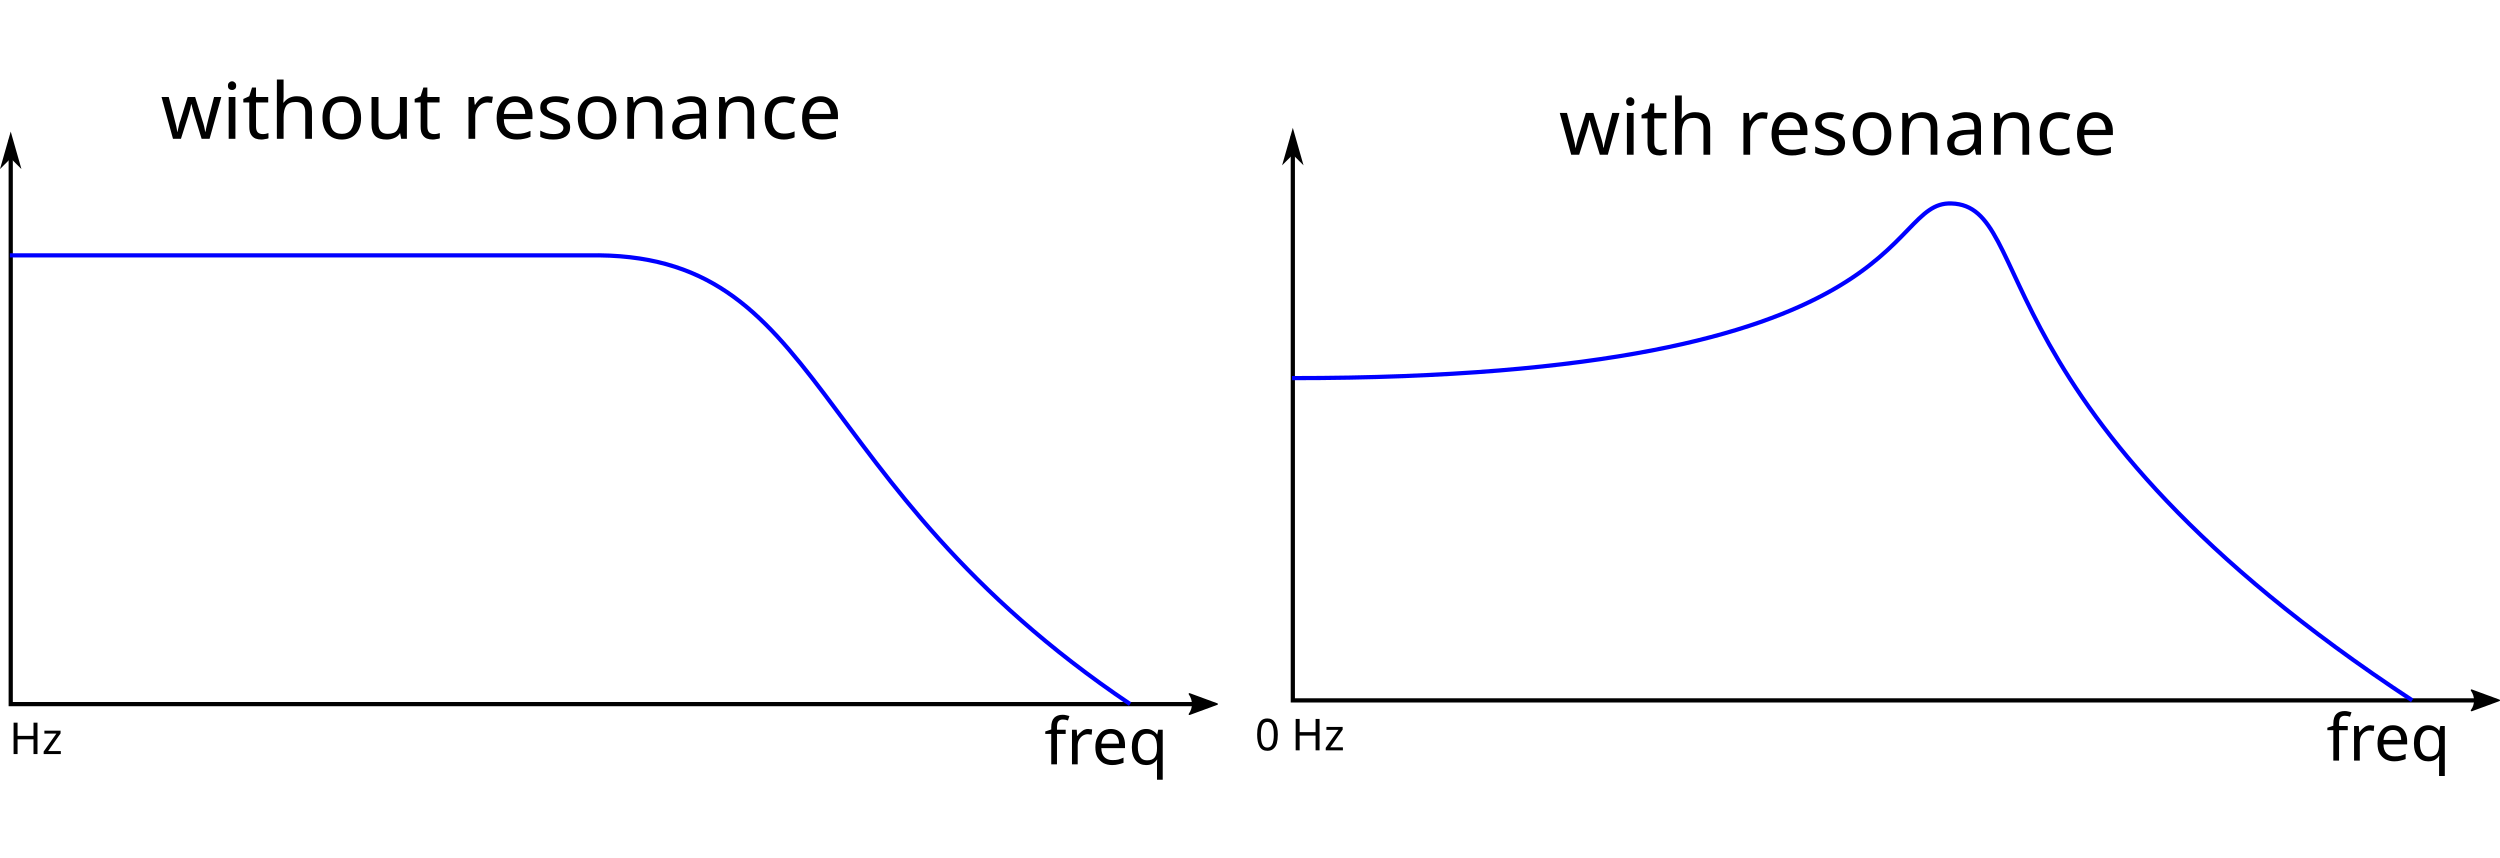
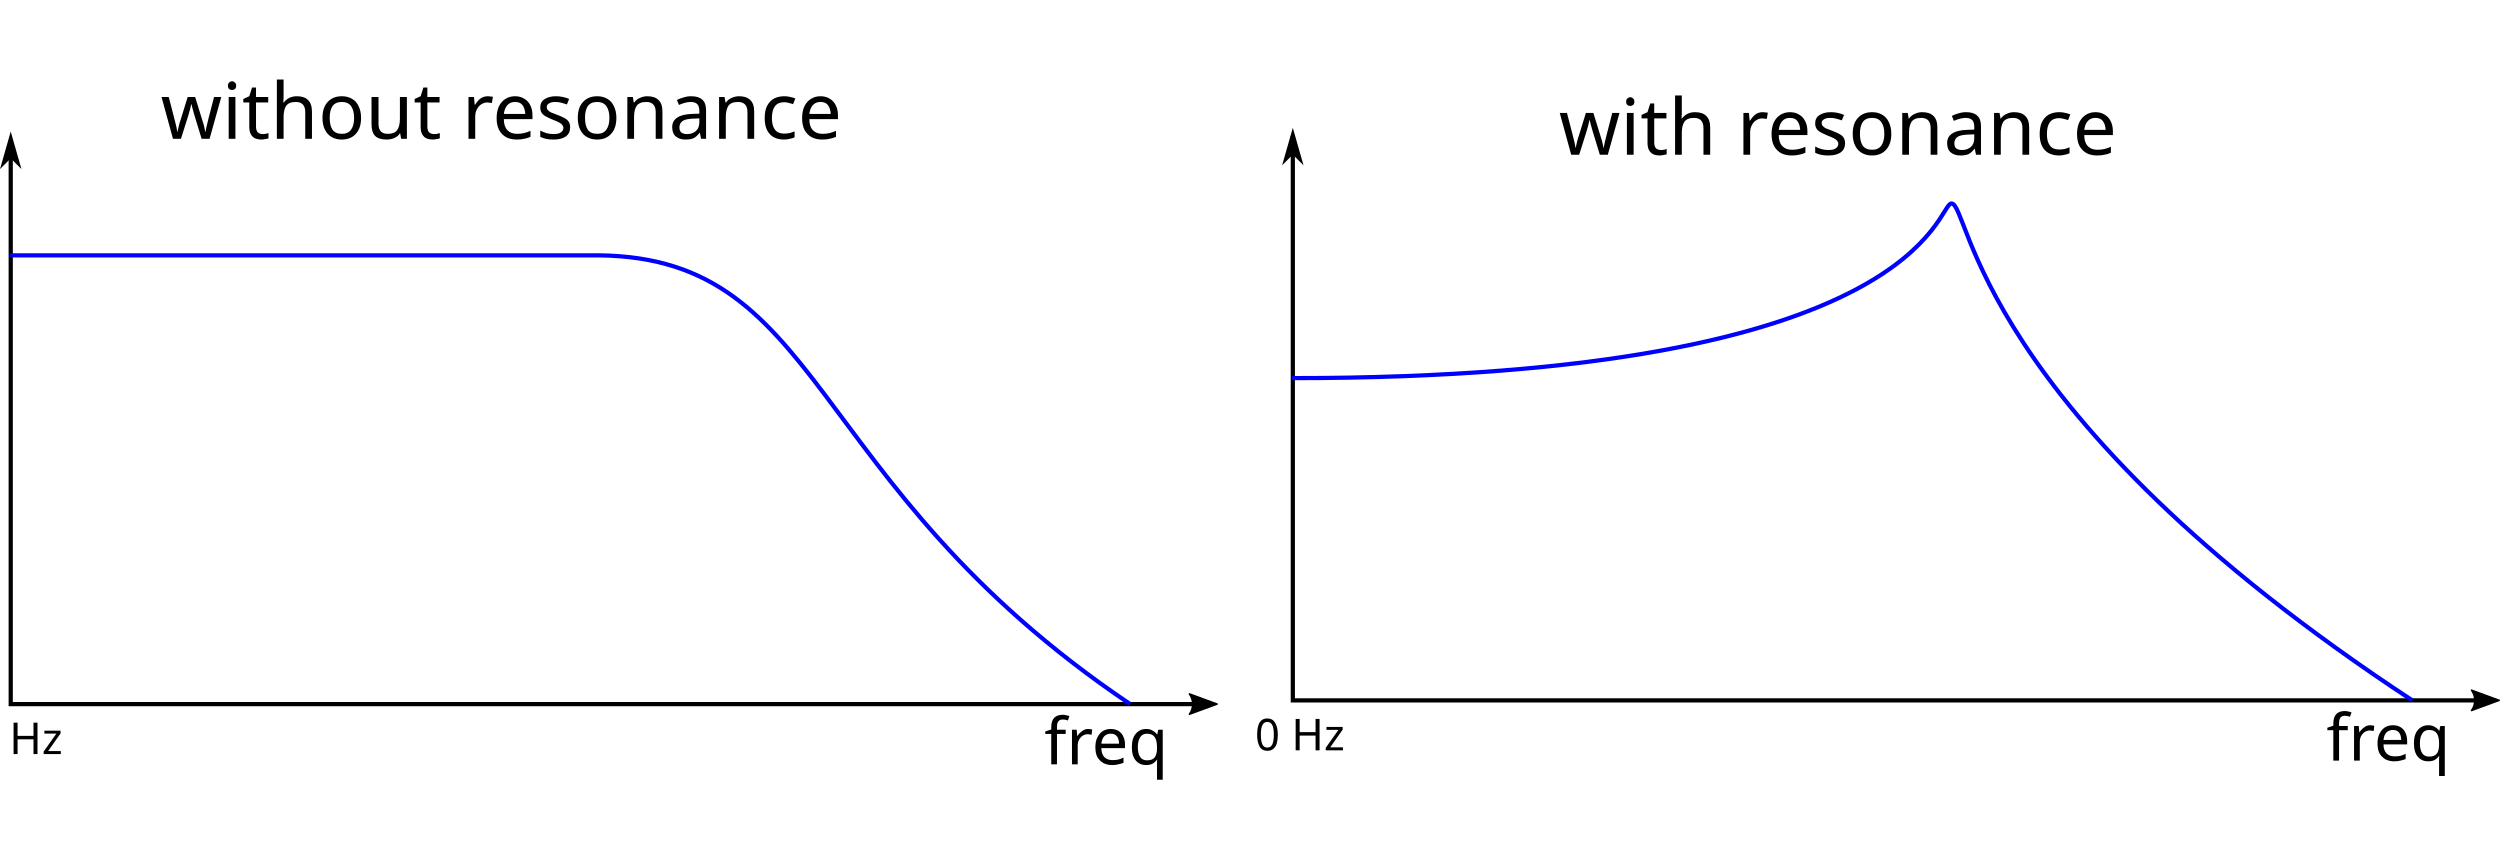
<svg xmlns="http://www.w3.org/2000/svg" width="156.903mm" height="53.814mm" viewBox="0 0 156.903 53.814" version="1.1" id="svg8">
  <defs id="defs2">
    <marker orient="auto" refY="0" refX="0" id="marker1164" style="overflow:visible">
      <path id="path1162" d="M 0,0 5,-5 -12.5,0 5,5 Z" style="fill:#333333;fill-opacity:1;fill-rule:evenodd;stroke:#333333;stroke-width:1pt;stroke-opacity:1" transform="matrix(-0.4,0,0,-0.4,-4,0)" />
    </marker>
    <marker orient="auto-start-reverse" refY="3" refX="5" id="ExperimentalArrow">
      <path id="path1146" d="M 10,3 0,6 V 0 Z" style="fill:context-stroke;stroke:#000000;stroke-opacity:1" />
    </marker>
    <marker orient="auto" refY="0" refX="0" id="Arrow1Mend" style="overflow:visible">
      <path id="path902" d="M 0,0 5,-5 -12.5,0 5,5 Z" style="fill:#000000;fill-opacity:1;fill-rule:evenodd;stroke:#000000;stroke-width:1pt;stroke-opacity:1" transform="matrix(-0.4,0,0,-0.4,-4,0)" />
    </marker>
    <marker orient="auto" refY="0" refX="0" id="marker1156" style="overflow:visible">
      <path id="path899" d="M 0,0 5,-5 -12.5,0 5,5 Z" style="fill:#333333;fill-opacity:1;fill-rule:evenodd;stroke:#333333;stroke-width:1pt;stroke-opacity:1" transform="matrix(0.4,0,0,0.4,4,0)" />
    </marker>
    <marker orient="auto" refY="0" refX="0" id="Arrow2Mend" style="overflow:visible">
      <path id="path844" style="fill:#000000;fill-opacity:1;fill-rule:evenodd;stroke:#000000;stroke-width:0.625;stroke-linejoin:round;stroke-opacity:1" d="M 8.719,4.034 -2.207,0.016 8.719,-4.002 c -1.745,2.372 -1.735,5.617 -6e-7,8.035 z" transform="scale(-0.6)" />
    </marker>
    <marker orient="auto" refY="0" refX="0" id="marker1221" style="overflow:visible">
      <path id="path1219" style="fill:#000000;fill-opacity:1;fill-rule:evenodd;stroke:#000000;stroke-width:0.625;stroke-linejoin:round;stroke-opacity:1" d="M 8.719,4.034 -2.207,0.016 8.719,-4.002 c -1.745,2.372 -1.735,5.617 -6e-7,8.035 z" transform="matrix(-1.1,0,0,-1.1,-1.1,0)" />
    </marker>
    <marker orient="auto" refY="0" refX="0" id="Arrow1Mstart" style="overflow:visible">
      <path id="path823" d="M 0,0 5,-5 -12.5,0 5,5 Z" style="fill:#000000;fill-opacity:1;fill-rule:evenodd;stroke:#000000;stroke-width:1pt;stroke-opacity:1" transform="matrix(0.4,0,0,0.4,4,0)" />
    </marker>
    <marker orient="auto" refY="0" refX="0" id="Arrow2Lend" style="overflow:visible">
      <path id="path838" style="fill:#000000;fill-opacity:1;fill-rule:evenodd;stroke:#000000;stroke-width:0.625;stroke-linejoin:round;stroke-opacity:1" d="M 8.719,4.034 -2.207,0.016 8.719,-4.002 c -1.745,2.372 -1.735,5.617 -6e-7,8.035 z" transform="matrix(-1.1,0,0,-1.1,-1.1,0)" />
    </marker>
    <marker orient="auto" refY="0" refX="0" id="Arrow2Lstart" style="overflow:visible">
      <path id="path835" style="fill:#000000;fill-opacity:1;fill-rule:evenodd;stroke:#000000;stroke-width:0.625;stroke-linejoin:round;stroke-opacity:1" d="M 8.719,4.034 -2.207,0.016 8.719,-4.002 c -1.745,2.372 -1.735,5.617 -6e-7,8.035 z" transform="matrix(1.1,0,0,1.1,1.1,0)" />
    </marker>
    <marker orient="auto" refY="0" refX="0" id="Arrow1Lstart" style="overflow:visible">
      <path id="path817" d="M 0,0 5,-5 -12.5,0 5,5 Z" style="fill:#000000;fill-opacity:1;fill-rule:evenodd;stroke:#000000;stroke-width:1pt;stroke-opacity:1" transform="matrix(0.8,0,0,0.8,10,0)" />
    </marker>
    <marker orient="auto" refY="0" refX="0" id="Arrow1Mstart-7" style="overflow:visible">
      <path id="path823-5" d="M 0,0 5,-5 -12.5,0 5,5 Z" style="fill:#000000;fill-opacity:1;fill-rule:evenodd;stroke:#000000;stroke-width:1pt;stroke-opacity:1" transform="matrix(0.4,0,0,0.4,4,0)" />
    </marker>
    <marker orient="auto" refY="0" refX="0" id="Arrow2Mend-3" style="overflow:visible">
      <path id="path844-5" style="fill:#000000;fill-opacity:1;fill-rule:evenodd;stroke:#000000;stroke-width:0.625;stroke-linejoin:round;stroke-opacity:1" d="M 8.719,4.034 -2.207,0.016 8.719,-4.002 c -1.745,2.372 -1.735,5.617 -6e-7,8.035 z" transform="scale(-0.6)" />
    </marker>
    <marker orient="auto" refY="0" refX="0" id="Arrow1Mstart-7-0" style="overflow:visible">
      <path id="path823-5-9" d="M 0,0 5,-5 -12.5,0 5,5 Z" style="fill:#000000;fill-opacity:1;fill-rule:evenodd;stroke:#000000;stroke-width:1pt;stroke-opacity:1" transform="matrix(0.4,0,0,0.4,4,0)" />
    </marker>
    <marker orient="auto" refY="0" refX="0" id="Arrow2Mend-3-3" style="overflow:visible">
      <path id="path844-5-6" style="fill:#000000;fill-opacity:1;fill-rule:evenodd;stroke:#000000;stroke-width:0.625;stroke-linejoin:round;stroke-opacity:1" d="M 8.719,4.034 -2.207,0.016 8.719,-4.002 c -1.745,2.372 -1.735,5.617 -6e-7,8.035 z" transform="scale(-0.6)" />
    </marker>
    <marker orient="auto" refY="0" refX="0" id="Arrow1Mstart-3" style="overflow:visible">
      <path id="path823-6" d="M 0,0 5,-5 -12.5,0 5,5 Z" style="fill:#000000;fill-opacity:1;fill-rule:evenodd;stroke:#000000;stroke-width:1pt;stroke-opacity:1" transform="matrix(0.4,0,0,0.4,4,0)" />
    </marker>
    <marker orient="auto" refY="0" refX="0" id="Arrow2Mend-7" style="overflow:visible">
      <path id="path844-53" style="fill:#000000;fill-opacity:1;fill-rule:evenodd;stroke:#000000;stroke-width:0.625;stroke-linejoin:round;stroke-opacity:1" d="M 8.719,4.034 -2.207,0.016 8.719,-4.002 c -1.745,2.372 -1.735,5.617 -6e-7,8.035 z" transform="scale(-0.6)" />
    </marker>
  </defs>
  <g id="layer1" transform="translate(-3.737081,1.231269)">
    <path style="fill:none;stroke:#000000;stroke-width:0.265;stroke-linecap:butt;stroke-linejoin:miter;stroke-miterlimit:4;stroke-dasharray:none;stroke-opacity:1;marker-start:url(#Arrow1Mstart);marker-end:url(#Arrow2Mend)" d="M 4.41,7.547 V 42.96 H 79.773" id="path815" />
    <text xml:space="preserve" style="font-style:normal;font-variant:normal;font-weight:normal;font-stretch:normal;font-size:4.057px;line-height:1000;font-family:squaretype;-inkscape-font-specification:squaretype;text-align:center;letter-spacing:0px;word-spacing:0px;text-anchor:middle;fill:#000000;fill-opacity:1;stroke:none;stroke-width:0.113" x="75.801" y="46.739" id="text1329">
      <tspan id="tspan1327" x="75.801" y="46.739" style="stroke-width:0.113">freq</tspan>
    </text>
    <text xml:space="preserve" style="font-style:normal;font-variant:normal;font-weight:normal;font-stretch:normal;font-size:2.757px;line-height:1000;font-family:squaretype;-inkscape-font-specification:squaretype;text-align:center;letter-spacing:0px;word-spacing:0px;text-anchor:middle;fill:#000000;fill-opacity:1;stroke:none;stroke-width:0.077" x="6.638" y="46.094" id="text1329-3">
      <tspan id="tspan1327-6" x="6.638" y="46.094" style="stroke-width:0.077">0 Hz</tspan>
    </text>
    <path style="fill:none;stroke:#0000ff;stroke-width:0.265px;stroke-linecap:butt;stroke-linejoin:miter;stroke-opacity:1" d="M 4.359,14.797 H 40.645 c 15.025,-0.283 13.229,14.174 34.018,28.159" id="path1349" />
    <path style="fill:none;stroke:#000000;stroke-width:0.265;stroke-linecap:butt;stroke-linejoin:miter;stroke-miterlimit:4;stroke-dasharray:none;stroke-opacity:1;marker-start:url(#Arrow1Mstart-3);marker-end:url(#Arrow2Mend-7)" d="M 84.876,7.313 V 42.726 H 160.239" id="path815-5" />
    <text xml:space="preserve" style="font-style:normal;font-variant:normal;font-weight:normal;font-stretch:normal;font-size:4.057px;line-height:1000;font-family:squaretype;-inkscape-font-specification:squaretype;text-align:center;letter-spacing:0px;word-spacing:0px;text-anchor:middle;fill:#000000;fill-opacity:1;stroke:none;stroke-width:0.113" x="156.267" y="46.505" id="text1329-6">
      <tspan id="tspan1327-2" x="156.267" y="46.505" style="stroke-width:0.113">freq</tspan>
    </text>
    <text xml:space="preserve" style="font-style:normal;font-variant:normal;font-weight:normal;font-stretch:normal;font-size:2.757px;line-height:1000;font-family:squaretype;-inkscape-font-specification:squaretype;text-align:center;letter-spacing:0px;word-spacing:0px;text-anchor:middle;fill:#000000;fill-opacity:1;stroke:none;stroke-width:0.077" x="87.105" y="45.86" id="text1329-3-9">
      <tspan id="tspan1327-6-1" x="87.105" y="45.86" style="stroke-width:0.077">0 Hz</tspan>
    </text>
-     <path style="fill:none;stroke:#0000ff;stroke-width:0.265px;stroke-linecap:butt;stroke-linejoin:miter;stroke-opacity:1" d="m 84.826,22.5 c 39.655,0 37.045,-11.129 41.388,-10.961 5.41,0.165 1.323,13.04 28.915,31.183" id="path1349-2" />
+     <path style="fill:none;stroke:#0000ff;stroke-width:0.265px;stroke-linecap:butt;stroke-linejoin:miter;stroke-opacity:1" d="m 84.826,22.5 c 39.655,0 40.47,-10.94 41.388,-10.961 1.156,0.004 1.323,13.04 28.915,31.183" id="path1349-2" />
    <text xml:space="preserve" style="font-style:normal;font-variant:normal;font-weight:normal;font-stretch:normal;font-size:4.885px;line-height:1000;font-family:squaretype;-inkscape-font-specification:squaretype;text-align:center;letter-spacing:0px;word-spacing:0px;text-anchor:middle;fill:#000000;fill-opacity:1;stroke:none;stroke-width:0.136" x="38.373" y="7.48" id="text921">
      <tspan id="tspan919" x="38.373" y="7.48" style="stroke-width:0.136">without resonance</tspan>
    </text>
    <text xml:space="preserve" style="font-style:normal;font-variant:normal;font-weight:normal;font-stretch:normal;font-size:4.885px;line-height:1000;font-family:squaretype;-inkscape-font-specification:squaretype;text-align:center;letter-spacing:0px;word-spacing:0px;text-anchor:middle;fill:#000000;fill-opacity:1;stroke:none;stroke-width:0.136" x="122.26" y="8.48" id="text921-7">
      <tspan id="tspan919-0" x="122.26" y="8.48" style="stroke-width:0.136">with resonance</tspan>
    </text>
  </g>
</svg>
